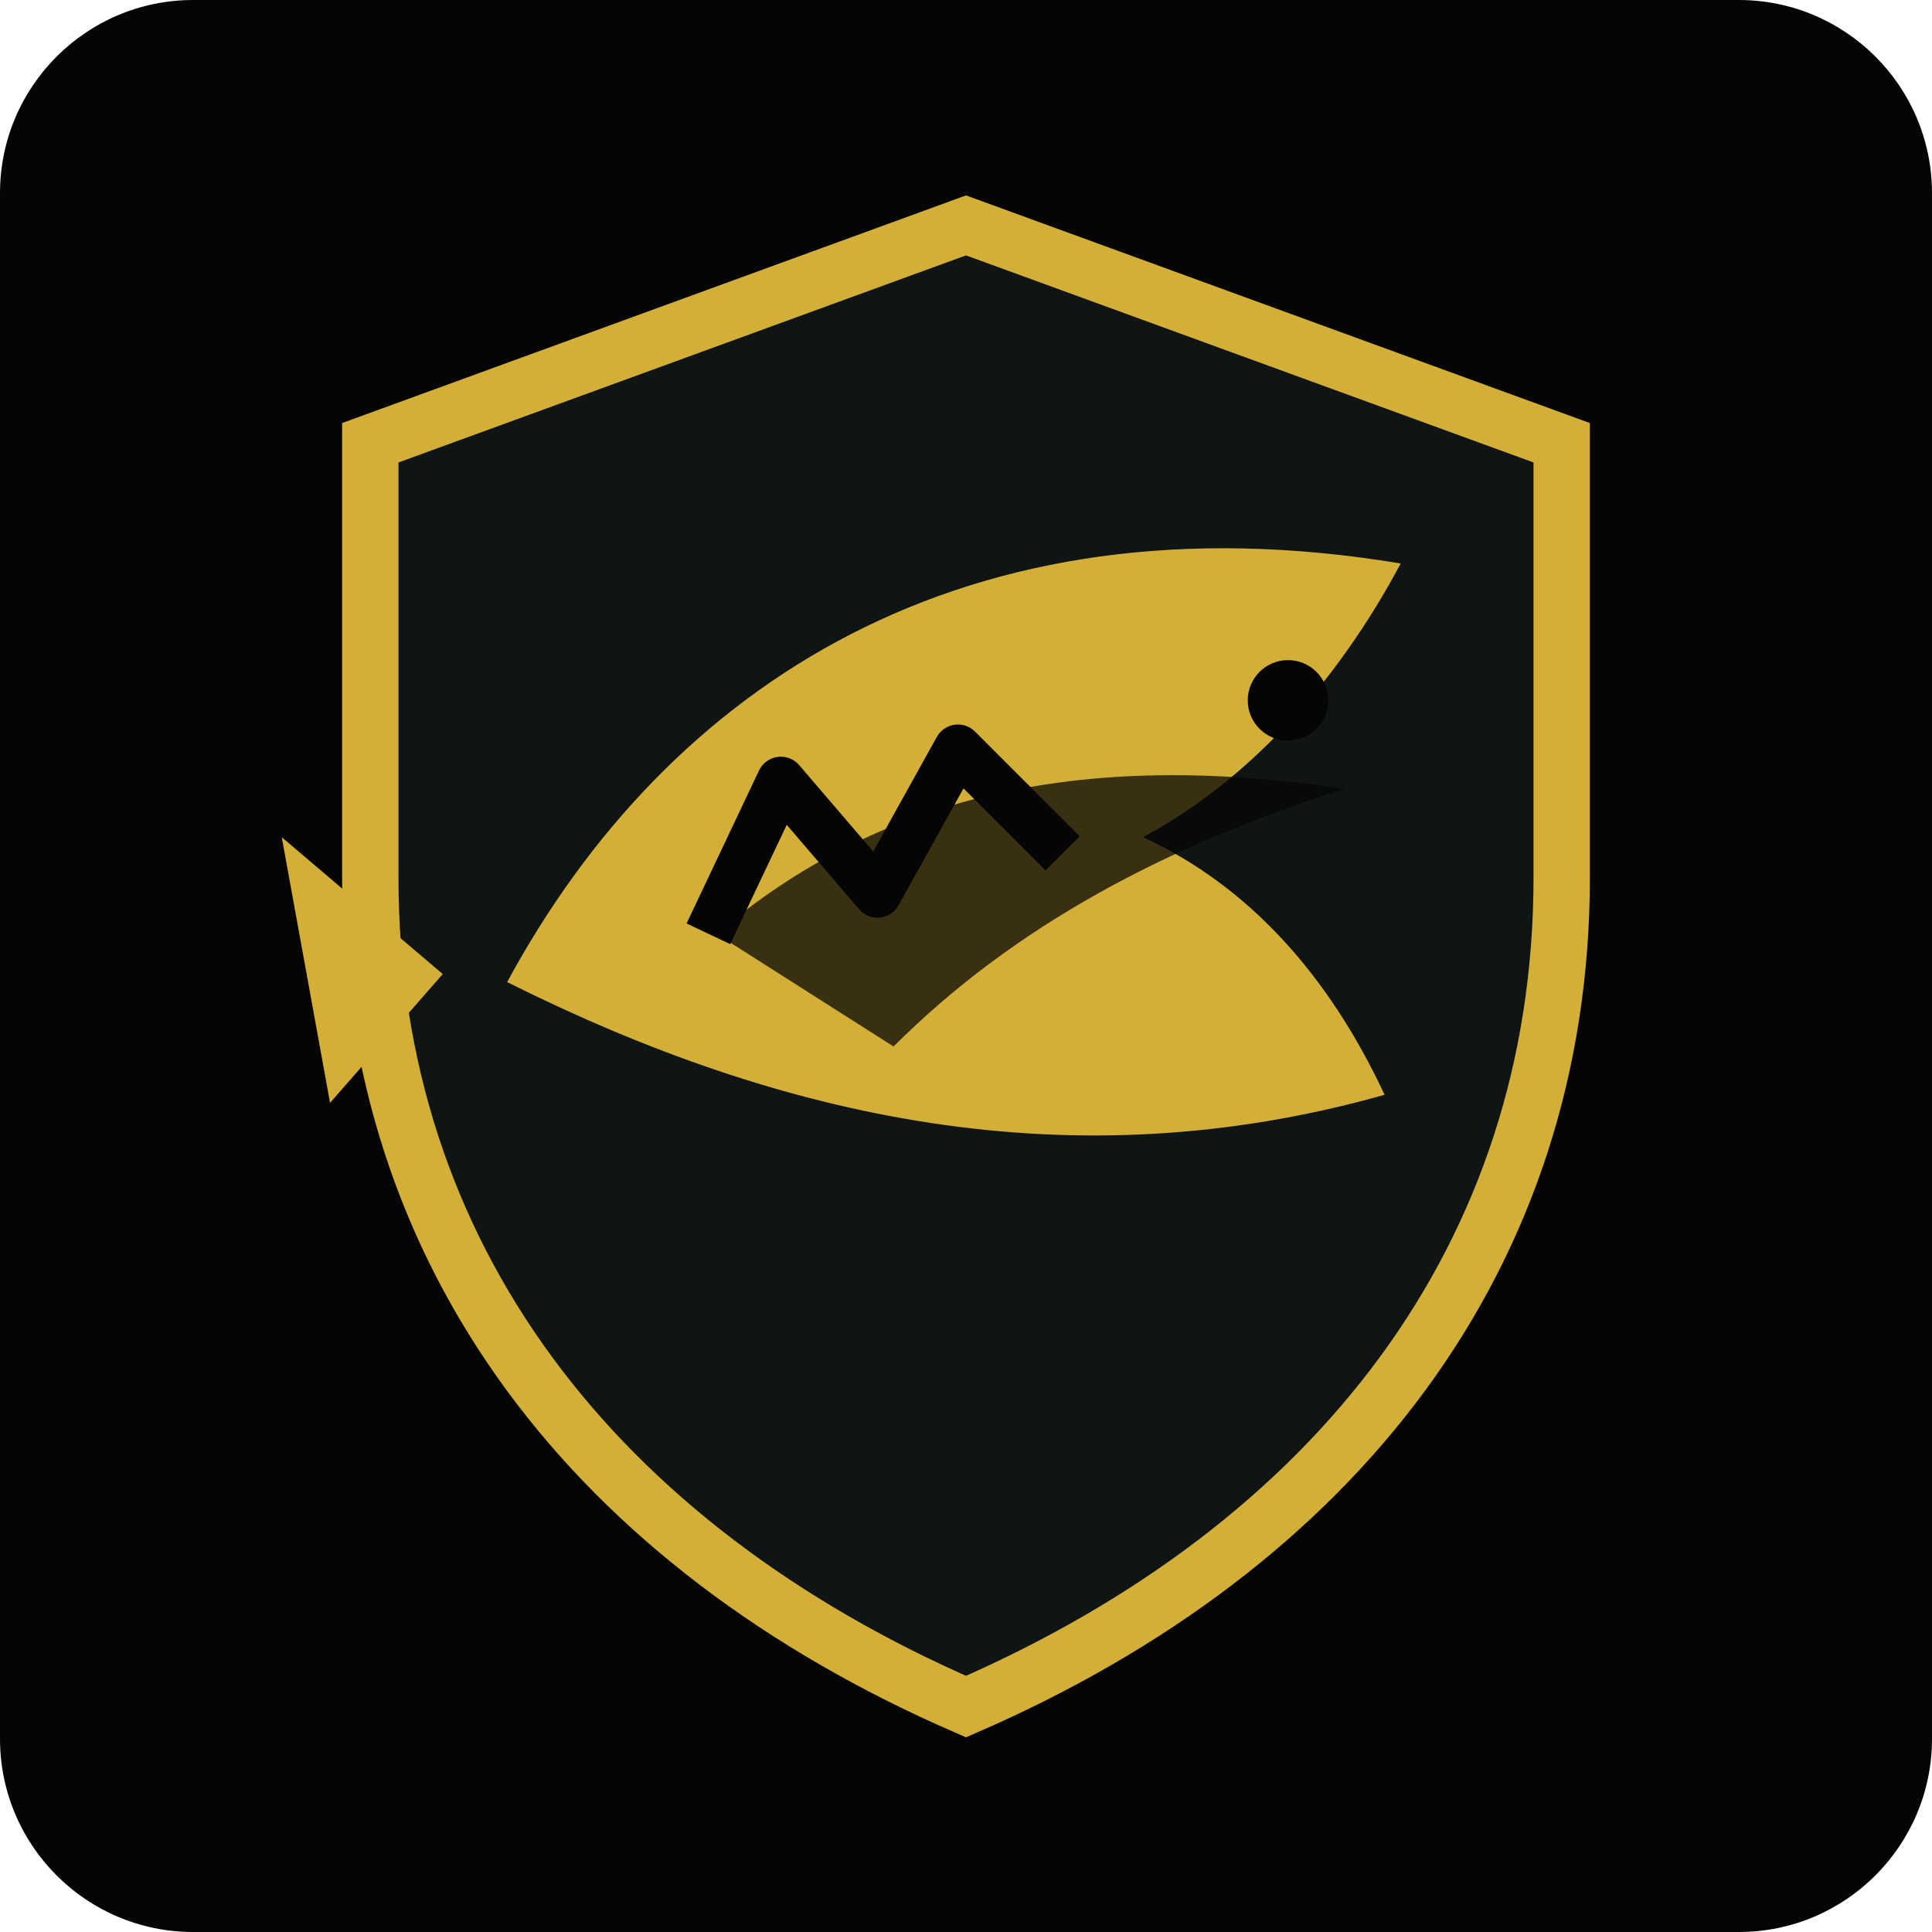
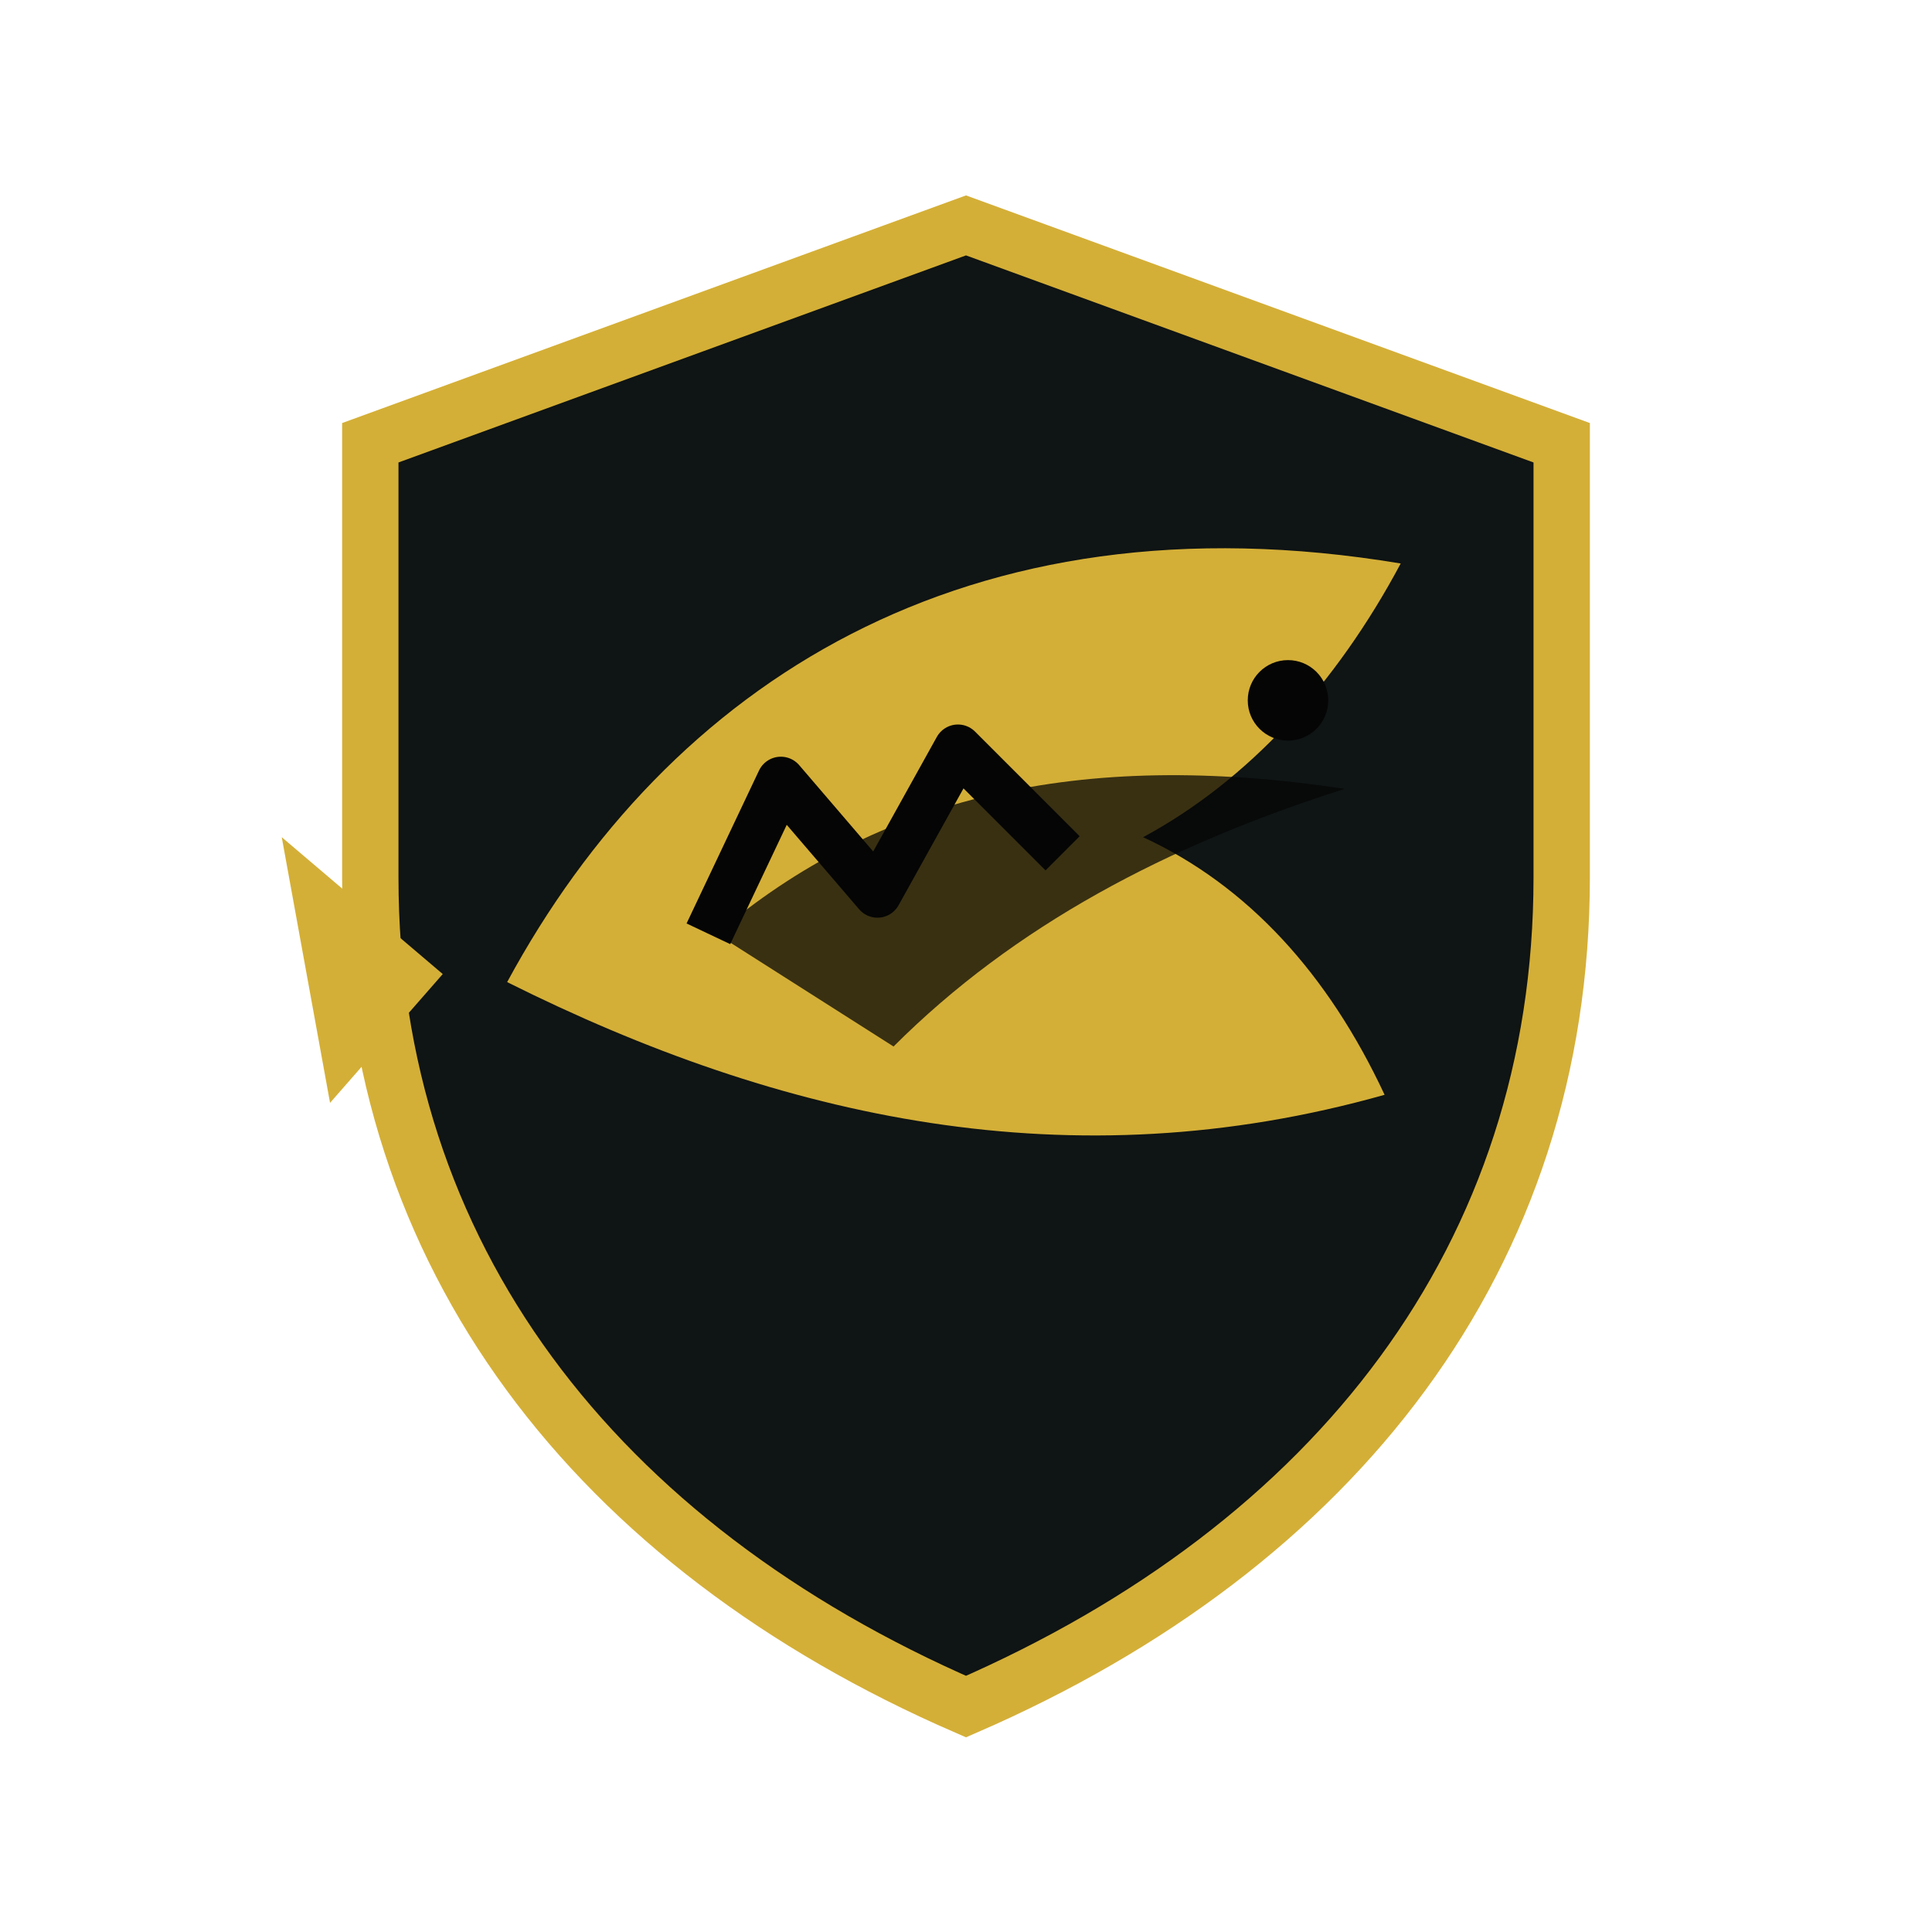
<svg xmlns="http://www.w3.org/2000/svg" viewBox="0 0 240 240" role="img" aria-labelledby="title desc">
-   <rect width="240" height="240" rx="24" fill="#050505" />
  <path d="M120 28 194 55v54c0 47-28 83-74 103-46-20-74-56-74-103V55l74-27Z" fill="#0f1414" stroke="#D4AF37" stroke-width="7" />
  <path d="M63 122c20-37 57-61 111-52-8 15-19 27-32 34 13 6 23 17 30 32-39 11-75 3-109-14Z" fill="#D4AF37" />
  <path d="M89 116c20-17 45-23 78-18-22 7-41 17-56 32l-22-14Z" fill="#050505" opacity=".75" />
  <circle cx="160" cy="87" r="5" fill="#050505" />
  <path d="M55 121 35 104l6 33 14-16Z" fill="#D4AF37" />
  <path d="M132 106 119 93l-10 18-12-14-9 19" fill="none" stroke="#050505" stroke-width="6" stroke-linejoin="round" />
</svg>
